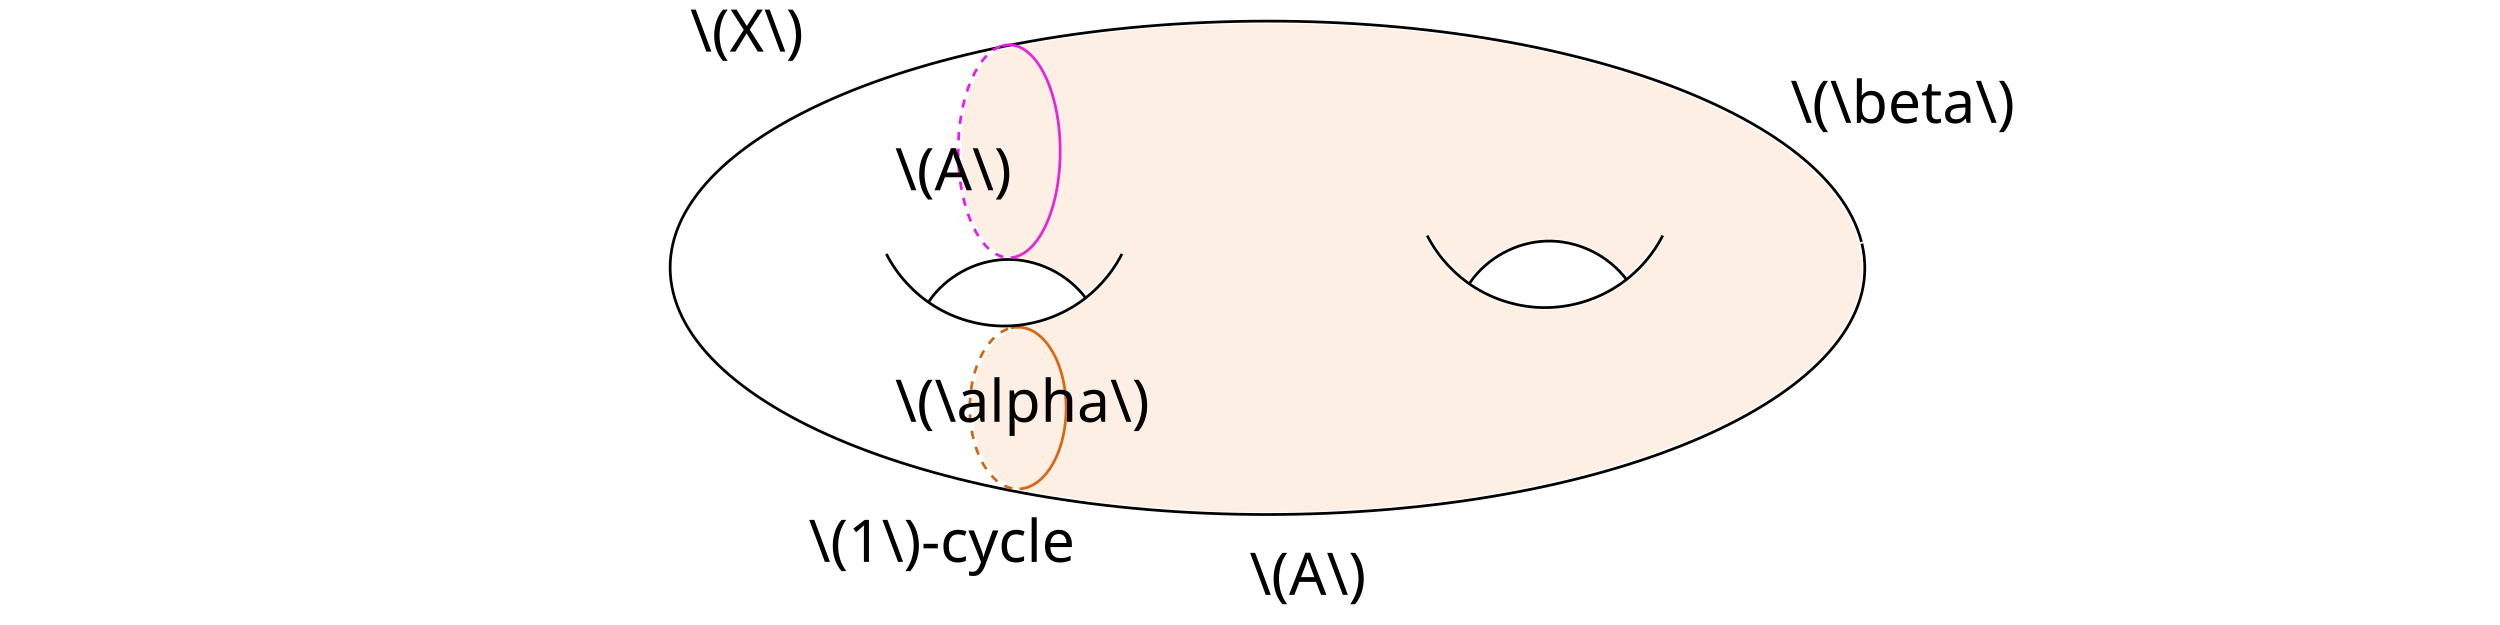
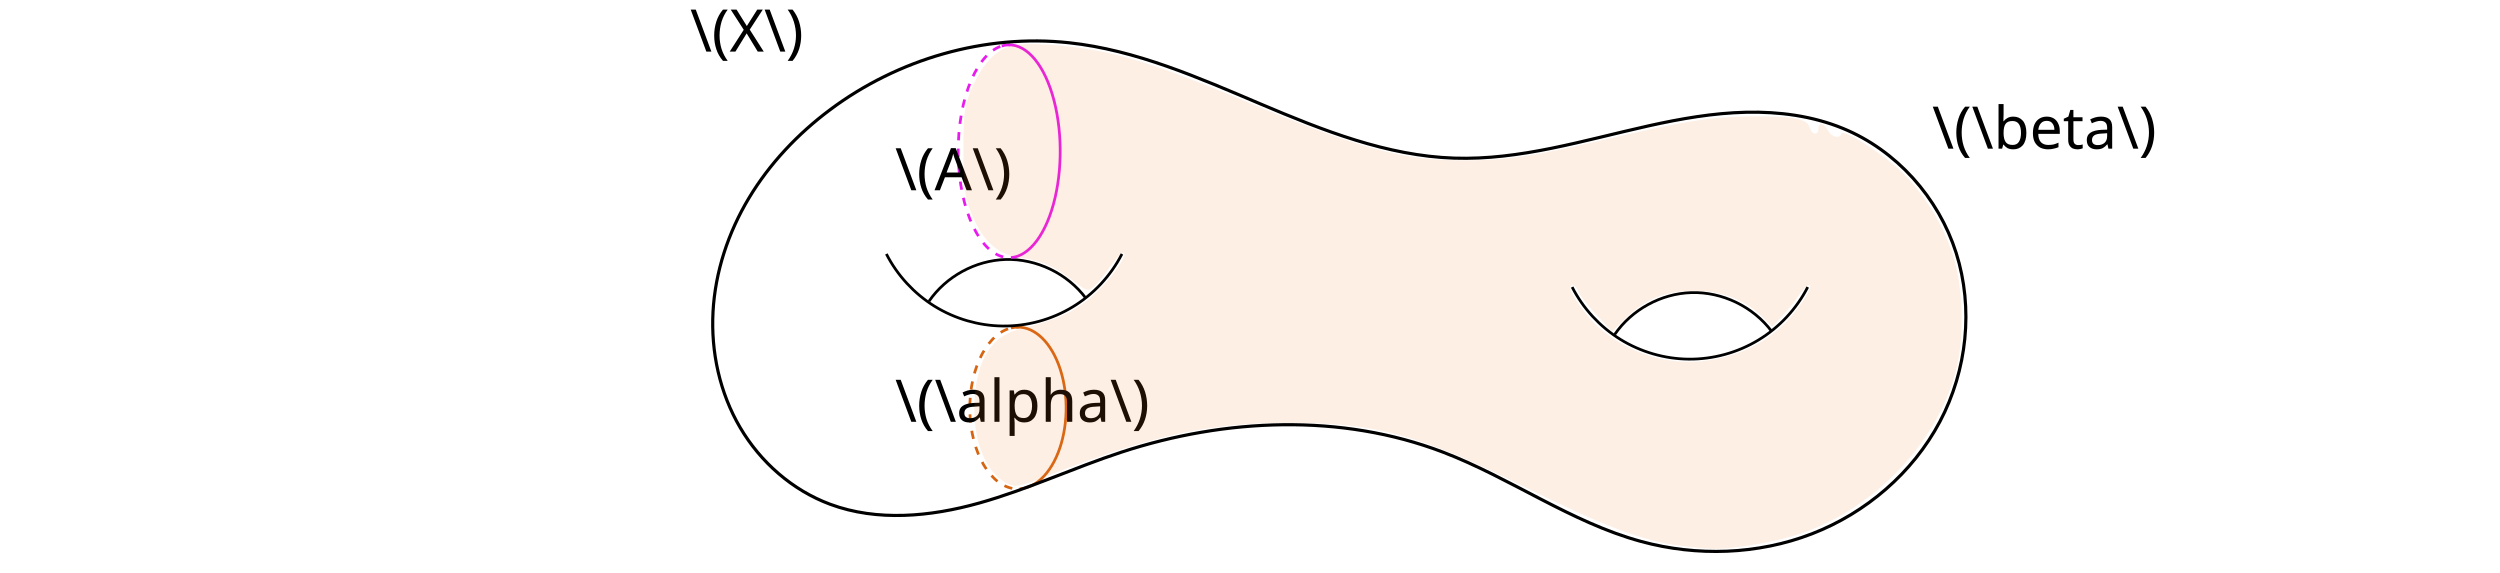
- <svg xmlns="http://www.w3.org/2000/svg" width="240mm" height="60mm" viewBox="0 0 240 60" version="1.1" id="svg8">
+ <svg xmlns="http://www.w3.org/2000/svg" width="240mm" height="55mm" viewBox="0 0 240 55" version="1.1" id="svg8">
  <defs id="defs2">
    <marker id="marker-arrow-1" orient="auto-start-reverse" refY="0" refX="0" markerHeight="3" markerWidth="2">
      <g transform="scale(1.393333)" id="g7550">
        <path d="M -1.554,2.072 C -1.425,1.295 0,0.13 0.389,0 0,-0.13 -1.425,-1.295 -1.554,-2.072" style="fill:none;stroke:#000000;stroke-linecap:round;stroke-linejoin:round;stroke-miterlimit:10;stroke-dasharray:none;stroke-opacity:1" id="path7548" />
+ 



0" /&gt;
   </g>
    </marker>
  </defs>
  <g id="layer1" transform="translate(0,-177)">
-     <path style="font-variation-settings:normal;opacity:0.99;vector-effect:none;fill:none;fill-opacity:1;fill-rule:evenodd;stroke:#000000;stroke-width:0.265;stroke-linecap:butt;stroke-linejoin:round;stroke-miterlimit:4;stroke-dasharray:none;stroke-dashoffset:0;stroke-opacity:1;-inkscape-stroke:none;stop-color:#000000;stop-opacity:1" id="path878" d="m 178.741,200.386 a 57.34,23.681 0 0 1 -51.335,25.887 57.34,23.681 0 0 1 -62.772,-21.156 57.34,23.681 0 0 1 51.116,-25.961 57.34,23.681 0 0 1 62.95,21.065" />
-     <path style="font-variation-settings:normal;opacity:0.99;vector-effect:none;fill:none;fill-opacity:1;fill-rule:evenodd;stroke:#d6630f;stroke-width:0.265;stroke-linecap:butt;stroke-linejoin:round;stroke-miterlimit:4;stroke-dasharray:0.794, 0.794;stroke-dashoffset:0;stroke-opacity:1;-inkscape-stroke:none;marker-start:none;marker-end:none;stop-color:#000000;stop-opacity:1" id="path902" d="m 97.178,223.886 a 4.623,7.768 0 0 1 -4.067,-8.227 4.623,7.768 0 0 1 4.678,-7.253" />
+     <path style="font-variation-settings:normal;opacity:0.99;fill:none;fill-opacity:1;fill-rule:evenodd;stroke:#d6630f;stroke-width:0.265;stroke-linecap:butt;stroke-linejoin:round;stroke-miterlimit:4;stroke-dasharray:0.794, 0.794;stroke-dashoffset:0;stroke-opacity:1;marker-start:none;marker-end:none;stop-color:#000000;stop-opacity:1" id="path902" d="m 97.178,223.886 a 4.623,7.768 0 0 1 -4.067,-8.227 4.623,7.768 0 0 1 4.678,-7.253" />
    <path style="font-variation-settings:normal;opacity:0.99;vector-effect:none;fill:none;fill-opacity:1;fill-rule:evenodd;stroke:#d6630f;stroke-width:0.265;stroke-linecap:butt;stroke-linejoin:round;stroke-miterlimit:4;stroke-dasharray:none;stroke-dashoffset:0;stroke-opacity:1;-inkscape-stroke:none;stop-color:#000000;stop-opacity:1" id="path1366" d="m 97.049,208.488 a 4.623,7.768 0 0 1 4.405,3.092 4.623,7.768 0 0 1 0.429,7.988 4.623,7.768 0 0 1 -4.004,4.367" />
-     <text xml:space="preserve" style="font-size:5.644px;line-height:1.25;font-family:sans-serif;letter-spacing:0px;word-spacing:0px;stroke-width:0.265" x="119.948" y="234.107" id="text2131">
-       <tspan id="tspan2129" style="stroke-width:0.265" x="119.948" y="234.107">\(A\)</tspan>
-     </text>
    <text xml:space="preserve" style="font-size:5.644px;line-height:1.25;font-family:sans-serif;letter-spacing:0px;word-spacing:0px;stroke-width:0.265" x="66.247" y="181.951" id="text2131-7">
      <tspan id="tspan2129-4" style="stroke-width:0.265" x="66.247" y="181.951">\(X\)</tspan>
    </text>
    <path style="fill:none;stroke:#000000;stroke-width:0.265px;stroke-linecap:butt;stroke-linejoin:miter;stroke-opacity:1" d="m 85.091,201.38 c 1.048,2.05 2.666,3.805 4.623,5.017 1.958,1.212 4.25,1.877 6.552,1.901 2.347,0.025 4.697,-0.617 6.705,-1.832 2.008,-1.214 3.668,-2.997 4.737,-5.086" id="path2326" />
    <path style="fill:none;stroke:#000000;stroke-width:0.265px;stroke-linecap:butt;stroke-linejoin:miter;stroke-opacity:1" d="m 89.18,205.924 c 1.642,-2.387 4.457,-3.923 7.353,-4.012 2.968,-0.091 5.942,1.345 7.716,3.725" id="path2439" />
-     <path style="fill:none;stroke:#000000;stroke-width:0.265px;stroke-linecap:butt;stroke-linejoin:miter;stroke-opacity:1" d="m 137.01,199.611 c 1.048,2.05 2.666,3.805 4.623,5.017 1.958,1.212 4.25,1.877 6.552,1.901 2.347,0.025 4.697,-0.617 6.705,-1.832 2.008,-1.214 3.668,-2.997 4.737,-5.086" id="path2326-3" />
-     <path style="fill:none;stroke:#000000;stroke-width:0.265px;stroke-linecap:butt;stroke-linejoin:miter;stroke-opacity:1" d="m 141.099,204.155 c 1.642,-2.387 4.457,-3.923 7.353,-4.012 2.968,-0.091 5.942,1.345 7.716,3.725" id="path2439-8" />
+     <path style="fill:none;stroke:#000000;stroke-width:0.265px;stroke-linecap:butt;stroke-linejoin:miter;stroke-opacity:1" d="m 150.925,204.559 c 1.048,2.05 2.666,3.805 4.623,5.017 1.958,1.212 4.25,1.877 6.552,1.901 2.347,0.025 4.697,-0.617 6.705,-1.832 2.008,-1.214 3.668,-2.997 4.737,-5.086" id="path2326-3" />
+     <path style="fill:none;stroke:#000000;stroke-width:0.265px;stroke-linecap:butt;stroke-linejoin:miter;stroke-opacity:1" d="m 155.014,209.103 c 1.642,-2.387 4.457,-3.923 7.353,-4.012 2.968,-0.091 5.942,1.345 7.716,3.725" id="path2439-8" />
    <text xml:space="preserve" style="font-size:5.644px;line-height:1.25;font-family:sans-serif;letter-spacing:0px;word-spacing:0px;stroke-width:0.265" x="144.213" y="213.728" id="text5801">
      <tspan id="tspan5799" style="stroke-width:0.265" x="144.213" y="213.728" />
    </text>
-     <text xml:space="preserve" style="font-size:5.644px;line-height:1.25;font-family:sans-serif;letter-spacing:0px;word-spacing:0px;stroke-width:0.265" x="171.877" y="188.799" id="text1008">
-       <tspan id="tspan1006" style="stroke-width:0.265" x="171.877" y="188.799">\(\beta\)</tspan>
+     <text xml:space="preserve" style="font-size:5.644px;line-height:1.25;font-family:sans-serif;letter-spacing:0px;word-spacing:0px;stroke-width:0.265" x="185.483" y="191.273" id="text1008">
+       <tspan id="tspan1006" style="stroke-width:0.265" x="185.483" y="191.273">\(\beta\)</tspan>
    </text>
-     <path style="font-variation-settings:normal;opacity:0.99;vector-effect:none;fill:none;fill-opacity:1;fill-rule:evenodd;stroke:#e918ed;stroke-width:0.265;stroke-linecap:butt;stroke-linejoin:round;stroke-miterlimit:4;stroke-dasharray:0.794, 0.794;stroke-dashoffset:0;stroke-opacity:1;-inkscape-stroke:none;marker-start:none;marker-end:none;stop-color:#000000;stop-opacity:1" id="path902-6" d="m 96.304,201.664 a 4.897,10.215 0 0 1 -4.308,-10.819 4.897,10.215 0 0 1 4.954,-9.538" />
+     <path style="font-variation-settings:normal;opacity:0.99;fill:none;fill-opacity:1;fill-rule:evenodd;stroke:#e918ed;stroke-width:0.265;stroke-linecap:butt;stroke-linejoin:round;stroke-miterlimit:4;stroke-dasharray:0.794, 0.794;stroke-dashoffset:0;stroke-opacity:1;marker-start:none;marker-end:none;stop-color:#000000;stop-opacity:1" id="path902-6" d="m 96.304,201.664 a 4.897,10.215 0 0 1 -4.308,-10.819 4.897,10.215 0 0 1 4.954,-9.538" />
    <path style="font-variation-settings:normal;opacity:0.99;vector-effect:none;fill:none;fill-opacity:1;fill-rule:evenodd;stroke:#e918ed;stroke-width:0.265;stroke-linecap:butt;stroke-linejoin:round;stroke-miterlimit:4;stroke-dasharray:none;stroke-dashoffset:0;stroke-opacity:1;-inkscape-stroke:none;stop-color:#000000;stop-opacity:1" id="path1366-7" d="m 96.167,181.416 a 4.897,10.215 0 0 1 4.665,4.066 4.897,10.215 0 0 1 0.454,10.505 4.897,10.215 0 0 1 -4.241,5.743" />
-     <path style="opacity:0.99;fill:#f47b28;fill-opacity:0.122;stroke:none;stroke-width:0.198;stroke-linejoin:round;stroke-dasharray:none;stroke-opacity:1;marker-start:none;marker-end:none" d="m 115.945,226.049 c -2.557,-0.114 -7.263,-0.488 -9.678,-0.769 -3.164,-0.368 -8.76,-1.274 -8.888,-1.439 -0.054,-0.07 -0.451,-0.305 -0.881,-0.522 -0.967,-0.488 -1.909,-1.701 -2.489,-3.203 -0.617,-1.6 -0.77,-5.228 -0.29,-6.88 0.489,-1.681 1.152,-2.882 2.031,-3.676 0.645,-0.583 1.125,-0.783 2.929,-1.221 2.834,-0.688 4.628,-1.589 6.359,-3.192 1.303,-1.206 2.81,-3.158 2.81,-3.639 0,-0.484 -0.377,-0.138 -1.267,1.164 -0.518,0.758 -1.236,1.637 -1.597,1.953 l -0.655,0.575 -0.992,-0.932 c -1.558,-1.463 -4.229,-2.579 -6.169,-2.579 -1.175,0 -2.585,-1.242 -3.516,-3.096 -0.979,-1.949 -1.304,-3.713 -1.304,-7.076 0,-2.688 0.066,-3.391 0.444,-4.703 0.683,-2.373 1.818,-4.346 2.802,-4.873 0.433,-0.232 6.43,-1.275 9.586,-1.668 13.627,-1.696 29.014,-1.181 41.578,1.391 19.119,3.914 31.342,11.728 31.945,20.421 0.133,1.915 -0.186,3.396 -1.14,5.303 -4.939,9.869 -24.55,17.299 -49.075,18.594 -3.418,0.181 -9.3,0.212 -12.543,0.067 z m 35.738,-19.74 c 2.786,-0.707 5.789,-2.866 7.357,-5.291 0.415,-0.641 0.754,-1.241 0.754,-1.333 0,-0.425 -0.401,-0.074 -1.075,0.941 -0.405,0.609 -1.126,1.499 -1.604,1.976 l -0.868,0.868 -0.908,-0.87 c -1.686,-1.615 -4.321,-2.687 -6.606,-2.687 -2.409,0 -5.024,1.117 -6.819,2.911 l -1.065,1.065 -1.267,-1.268 c -0.697,-0.697 -1.51,-1.681 -1.805,-2.185 -0.524,-0.895 -0.895,-1.172 -0.895,-0.668 0,0.428 1.288,2.17 2.443,3.306 3.214,3.16 7.862,4.377 12.358,3.236 z" id="path2898" />
    <text xml:space="preserve" style="font-size:5.644px;line-height:1.25;font-family:sans-serif;letter-spacing:0px;word-spacing:0px;stroke-width:0.265" x="85.921" y="217.492" id="text3452">
      <tspan id="tspan3450" style="stroke-width:0.265" x="85.921" y="217.492">\(\alpha\)</tspan>
    </text>
    <text xml:space="preserve" style="font-size:5.644px;line-height:1.25;font-family:sans-serif;letter-spacing:0px;word-spacing:0px;stroke-width:0.265" x="85.921" y="195.267" id="text3616">
      <tspan id="tspan3614" style="stroke-width:0.265" x="85.921" y="195.267">\(A\)</tspan>
    </text>
-     <text xml:space="preserve" style="font-size:5.644px;line-height:1.25;font-family:sans-serif;letter-spacing:0px;word-spacing:0px;stroke-width:0.265" x="77.626" y="230.938" id="text3942">
-       <tspan id="tspan3940" style="stroke-width:0.265" x="77.626" y="230.938">\(1\)-cycle</tspan>
+     <path style="fill:none;fill-opacity:1;stroke:#000000;stroke-width:0.304;stroke-linecap:butt;stroke-linejoin:miter;stroke-dasharray:none;stroke-opacity:1;marker-start:none;marker-end:none" d="m 79.684,187.536 c -3.09,2.31 -5.795,5.161 -7.782,8.468 -1.987,3.307 -3.242,7.075 -3.452,10.927 -0.21,3.852 0.647,7.782 2.6,11.108 1.953,3.327 5.018,6.021 8.634,7.366 4.543,1.689 9.63,1.199 14.298,-0.106 4.667,-1.306 9.081,-3.386 13.686,-4.895 9.966,-3.266 21.058,-3.744 30.854,0 6.505,2.486 12.297,6.74 19.015,8.574 5.37,1.466 11.211,1.277 16.403,-0.73 5.192,-2.007 9.687,-5.855 12.291,-10.775 2.604,-4.92 3.249,-10.883 1.562,-16.188 -1.687,-5.305 -5.732,-9.852 -10.883,-11.962 -2.925,-1.198 -6.127,-1.619 -9.287,-1.547 -3.16,0.072 -6.29,0.623 -9.376,1.31 -6.17,1.373 -12.331,3.308 -18.649,3.095 -6.459,-0.217 -12.611,-2.666 -18.56,-5.189 -5.949,-2.524 -11.968,-5.19 -18.393,-5.886 -8.09,-0.876 -16.443,1.558 -22.961,6.431 z" id="path856" />
+     <path style="opacity:0.99;fill:#f47b28;fill-opacity:0.122;stroke:none;stroke-width:0.309;stroke-linejoin:round;stroke-miterlimit:4;stroke-dasharray:0.928, 0.928;stroke-dashoffset:0;stroke-opacity:1;marker-start:none;marker-end:none;stop-color:#000000" d="m 161.142,229.371 c -3.415,-0.438 -7.304,-1.913 -14.57,-5.524 -10.408,-5.172 -14.468,-6.275 -23.037,-6.253 -7.534,0.019 -12.885,1.184 -22.492,4.897 -3.323,1.284 -3.56,1.333 -4.401,0.898 -1.911,-0.988 -3.102,-3.714 -3.102,-7.1 0,-4.243 1.412,-6.887 4.058,-7.6 3.52,-0.948 4.559,-1.347 6.03,-2.31 1.529,-1.002 3.359,-2.966 4.107,-4.409 0.629,-1.213 -0.198,-0.77 -1.156,0.618 -0.499,0.723 -1.188,1.567 -1.531,1.876 -0.609,0.548 -0.661,0.534 -2.086,-0.554 -1.813,-1.384 -3.121,-1.941 -5.187,-2.211 -2.046,-0.267 -3.529,-1.665 -4.554,-4.29 -0.625,-1.601 -0.726,-2.407 -0.734,-5.875 -0.008,-3.497 0.084,-4.255 0.709,-5.823 0.897,-2.25 2.206,-3.769 3.664,-4.25 1.345,-0.444 5.445,-0.213 8.969,0.506 3.425,0.698 6.931,1.92 14.231,4.958 10.488,4.366 14.6,5.465 20.485,5.478 3.892,0.008 6.538,-0.381 13.297,-1.955 7.782,-1.813 10.365,-2.23 14.07,-2.273 4.141,-0.048 5.594,0.214 5.812,1.048 0.186,0.713 0.836,0.827 0.836,0.147 0,-0.663 0.538,-0.573 0.928,0.155 0.349,0.653 1.114,0.834 1.29,0.306 0.164,-0.491 3.87,1.848 5.678,3.583 2.218,2.129 4.006,4.99 4.994,7.992 1.035,3.142 1.159,8.096 0.283,11.311 -1.88,6.905 -7.783,13.077 -14.813,15.488 -2.424,0.832 -6.727,1.563 -8.71,1.48 -0.515,-0.021 -1.893,-0.162 -3.064,-0.312 z m 4.237,-18.046 c 2.418,-0.63 4.051,-1.51 5.75,-3.099 1.457,-1.363 3.101,-3.86 2.541,-3.86 -0.169,0 -0.618,0.452 -0.997,1.005 -0.379,0.553 -1.106,1.452 -1.617,1.998 l -0.928,0.993 -0.956,-0.955 c -1.609,-1.609 -3.912,-2.492 -6.502,-2.492 -2.756,0 -4.704,0.775 -6.591,2.622 l -1.315,1.287 -1.531,-1.631 c -0.842,-0.897 -1.616,-1.9 -1.721,-2.23 -0.201,-0.633 -0.767,-0.83 -0.767,-0.268 0,0.54 1.761,2.936 2.801,3.811 3.403,2.864 7.714,3.89 11.832,2.817 z" id="path1813" />
+     <text xml:space="preserve" style="font-size:5.644px;line-height:1.25;font-family:sans-serif;letter-spacing:0px;word-spacing:0px;stroke-width:0.265" x="105.136" y="194.626" id="text9111">
+       <tspan id="tspan9109" style="stroke-width:0.265" x="105.136" y="194.626" />
    </text>
  </g>
</svg>
